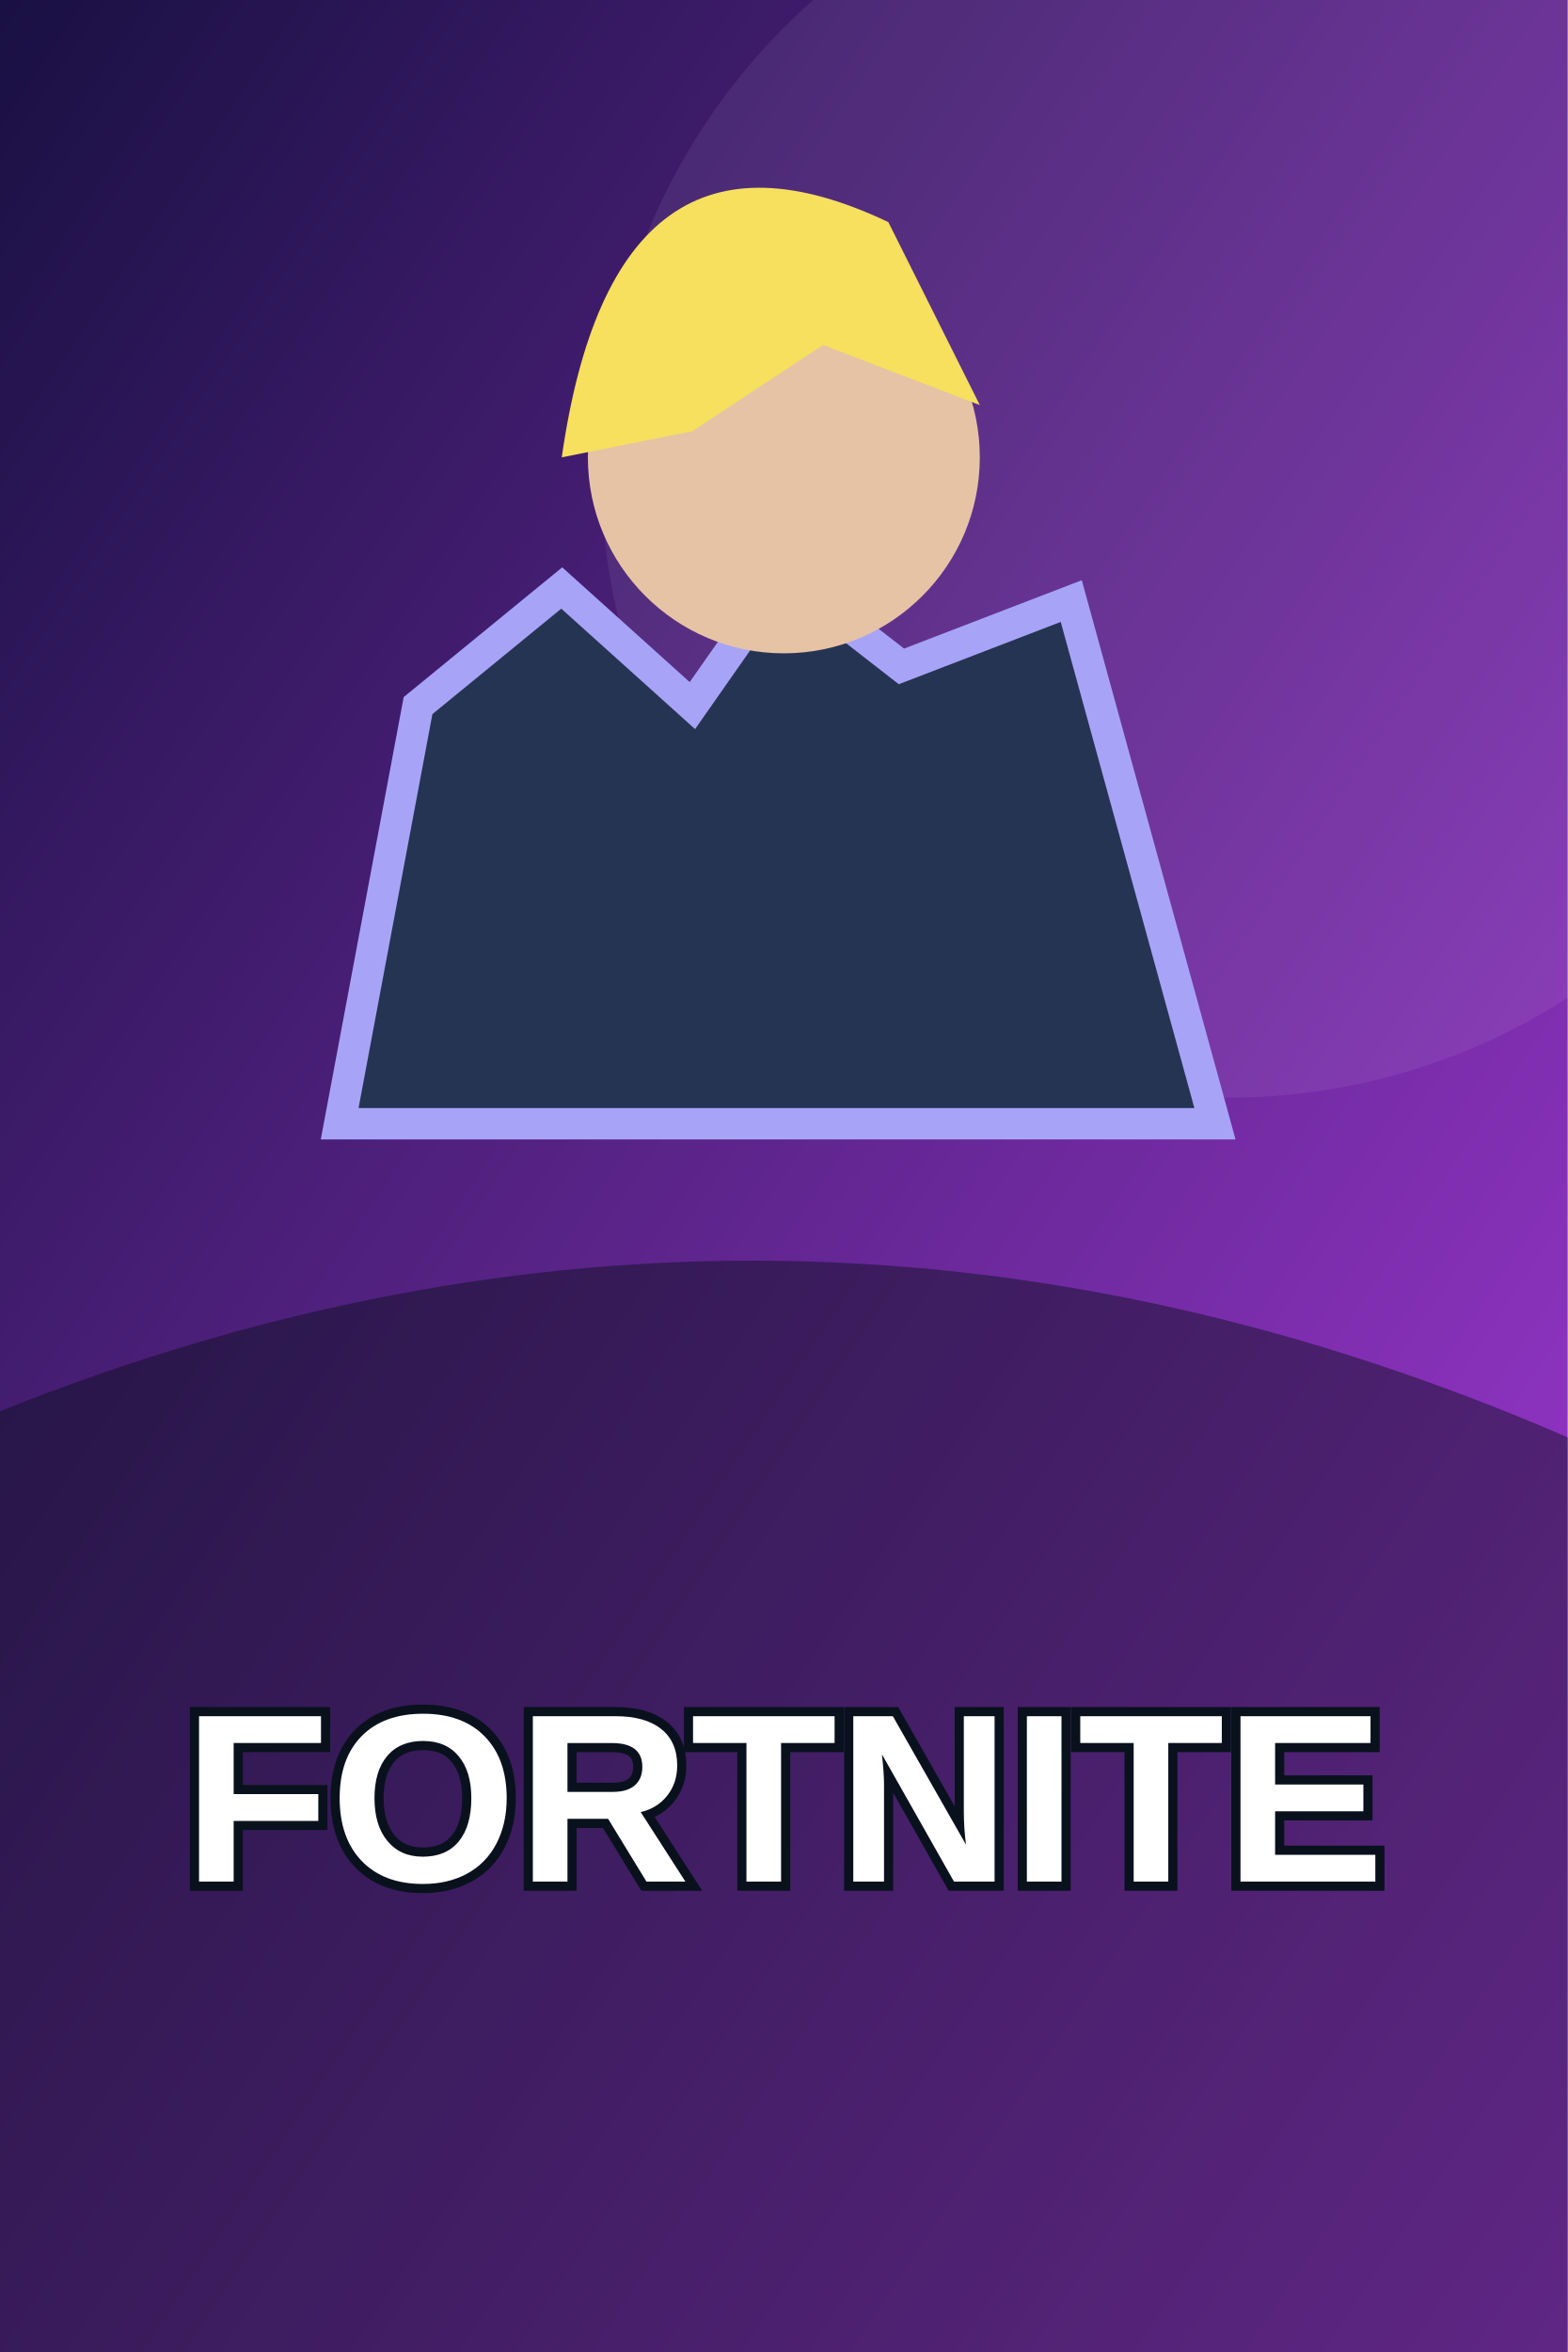
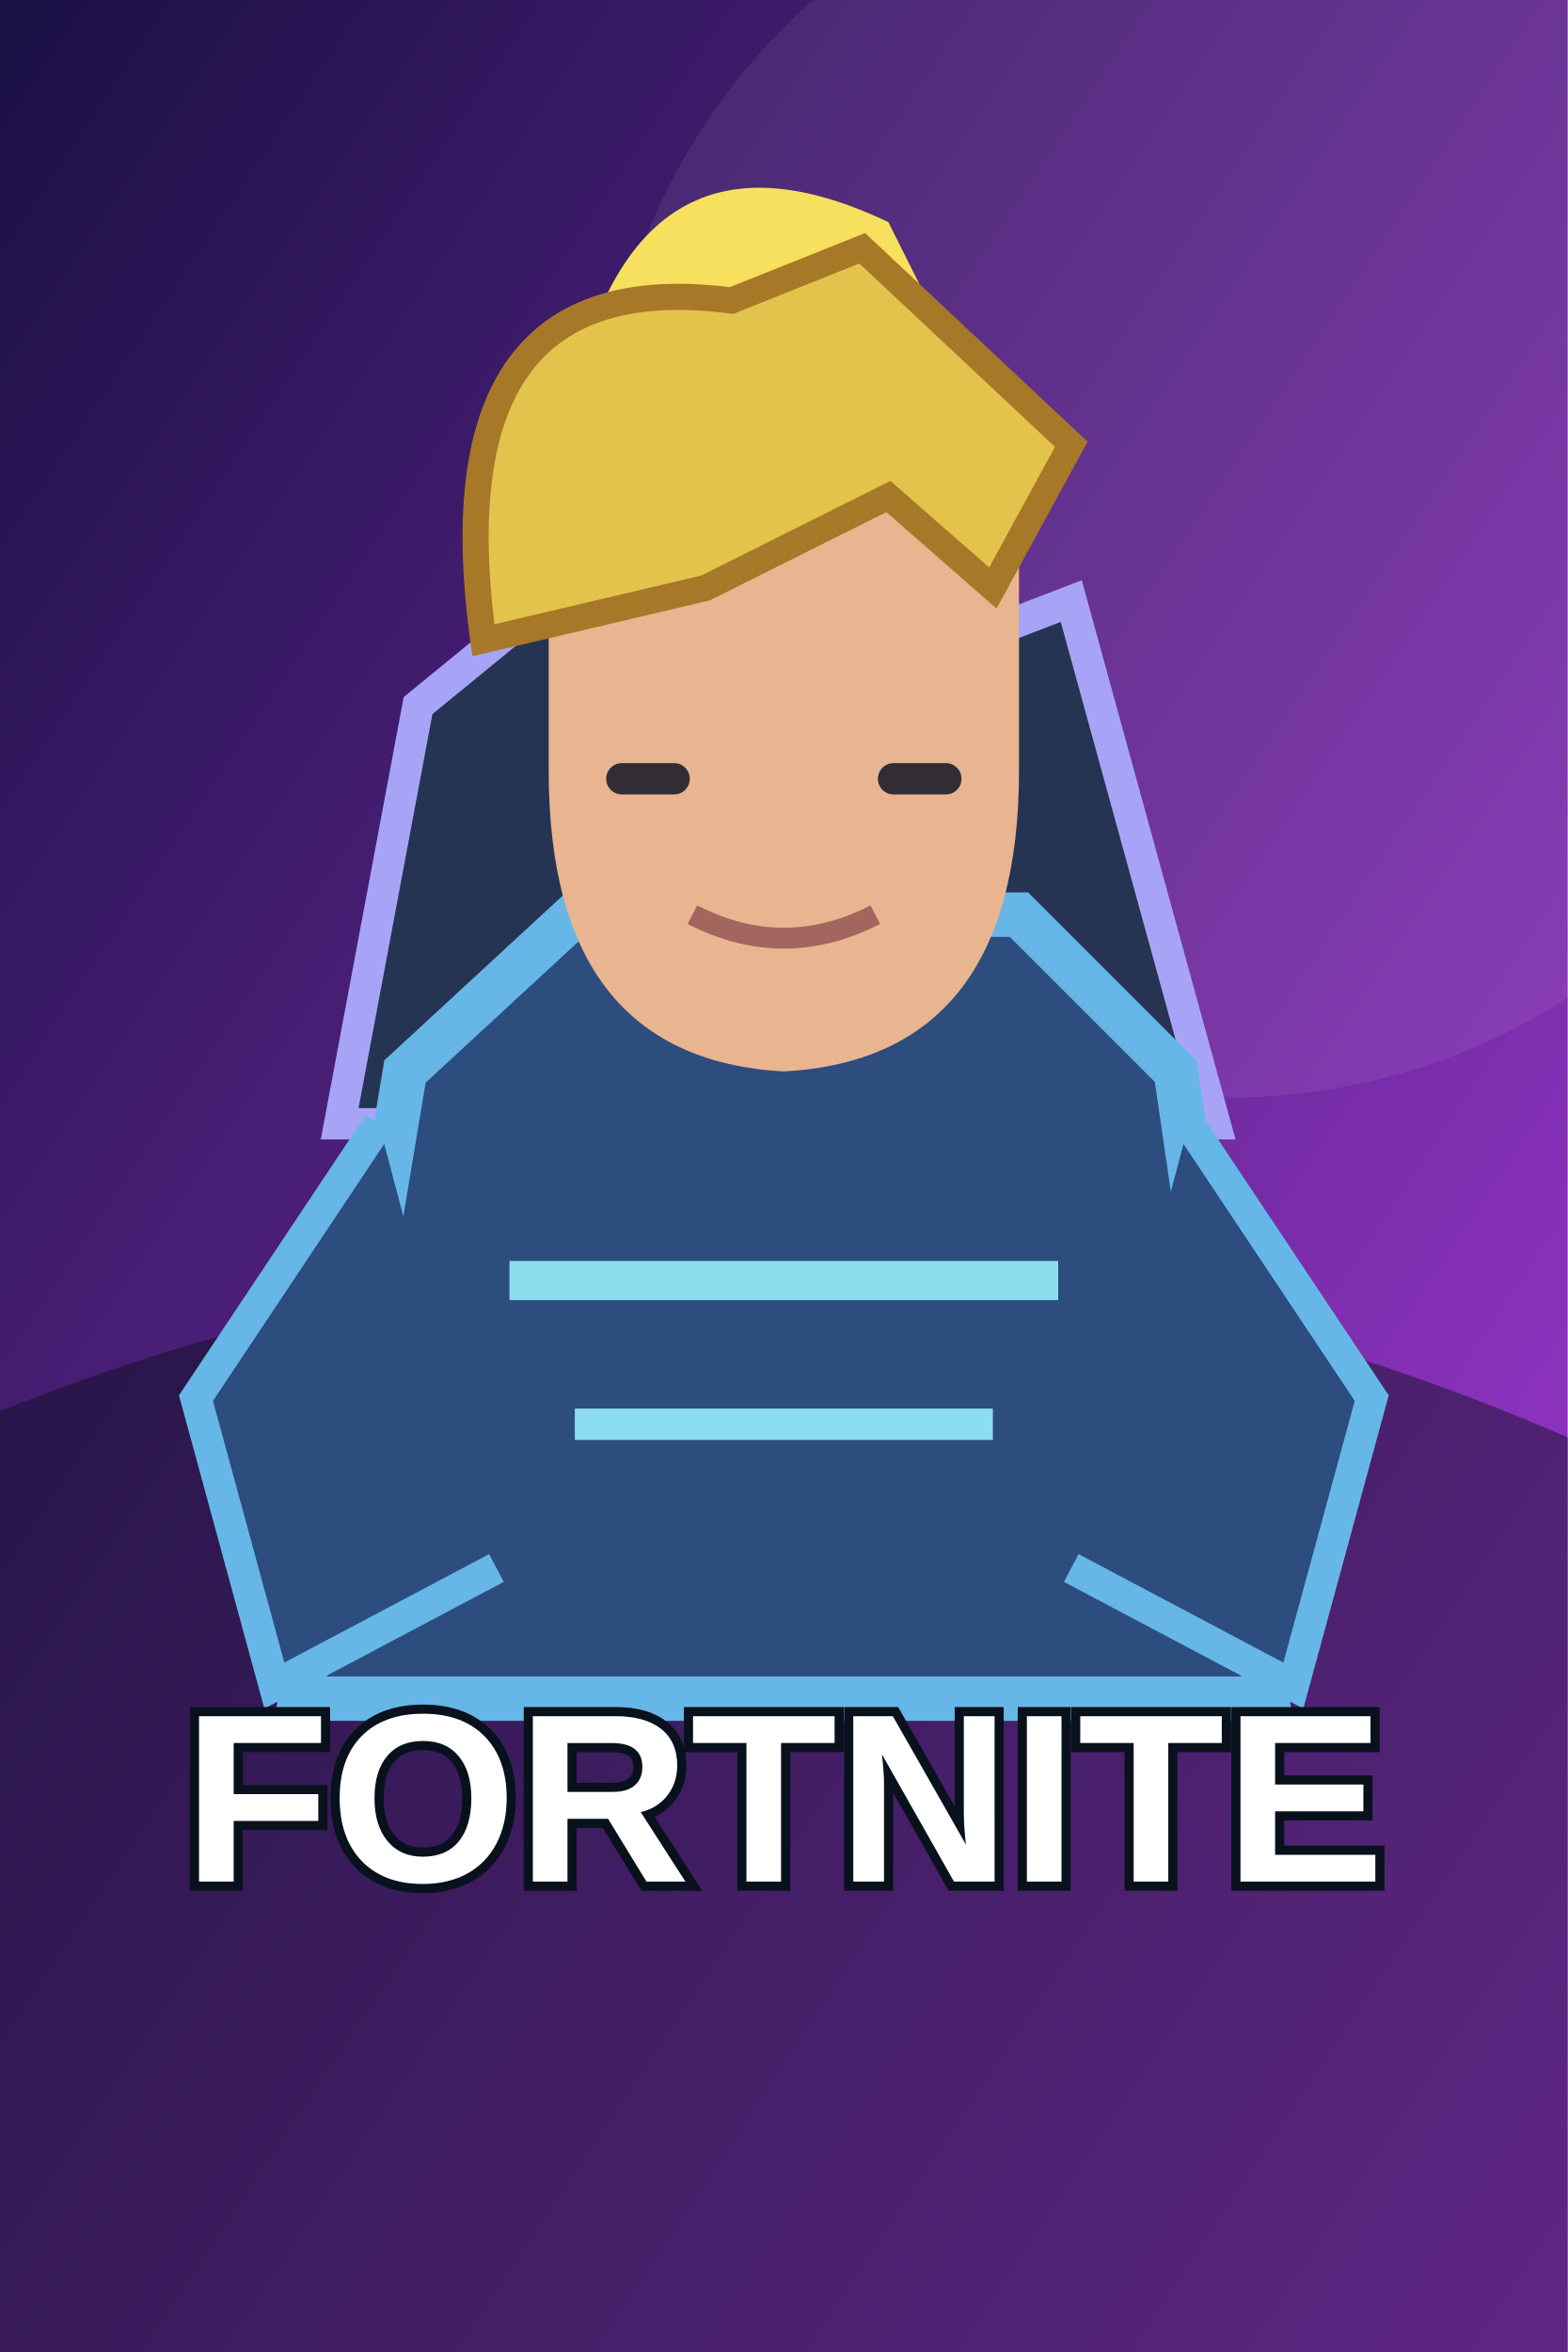
<svg xmlns="http://www.w3.org/2000/svg" width="600" height="900" viewBox="0 0 600 900">
  <defs>
    <linearGradient id="g" x2="1" y2="1">
      <stop stop-color="#181042" />
      <stop offset="1" stop-color="#a93bdd" />
    </linearGradient>
  </defs>
  <rect width="600" height="900" fill="url(#g)" />
  <circle cx="470" cy="180" r="240" fill="#ffffff" opacity=".07" />
  <path d="M0 540 Q300 420 600 550 L600 900 L0 900" fill="#070d18" opacity=".45" />
  <path d="M130 430 L160 270 L215 225 L265 270 L300 220 L345 255 L410 230 L465 430 Z" fill="#263453" stroke="#a7a4f8" stroke-width="12" />
  <circle cx="300" cy="175" r="75" fill="#e6c3a5" />
  <path d="M215 175 Q235 35 340 85 L375 155 L315 132 L265 165 Z" fill="#f6e05d" />
+   <g transform="translate(300 360)">
+     <path d="M-185 290 L-145 50 L-80 -10 L90 -10 L150 50 L185 290Z" fill="#2d4d7f" stroke="#66b7e7" stroke-width="17" />
+     <path d="M-155 70 L-225 175 L-195 285 L-110 240" fill="#2d4d7f" stroke="#66b7e7" stroke-width="12" />
+     <path d="M155 70 L225 175 L195 285 L110 240" fill="#2d4d7f" stroke="#66b7e7" stroke-width="12" />
+     <path d="M-90 -170 L-90 -65 Q-90 45 0 50 Q90 45 90 -65 L90 -170Z" fill="#e8b590" />
+     <path d="M-115 -115 Q-135 -260 -20 -245 L30 -265 L110 -190 L80 -135 L40 -170 L-30 -135Z" fill="#e4c34c" stroke="#a77828" stroke-width="10" />
+     <path d="M-62 -62 L-42 -62 M42 -62 L62 -62" stroke="#322d35" stroke-width="12" stroke-linecap="round" />
+     <path d="M-35 -10 Q0 8 35 -10" stroke="#a3665e" stroke-width="8" fill="none" />
+     <path d="M-105 130 L105 130" stroke="#8cdded" stroke-width="15" />
+     <path d="M-80 185 L80 185" stroke="#8cdded" stroke-width="12" />
+   </g>
  <text x="300" y="720" font-family="Arial,sans-serif" font-size="92" font-weight="900" text-anchor="middle" fill="white" stroke="#09111d" stroke-width="7" paint-order="stroke">FORTNITE</text>
</svg>
